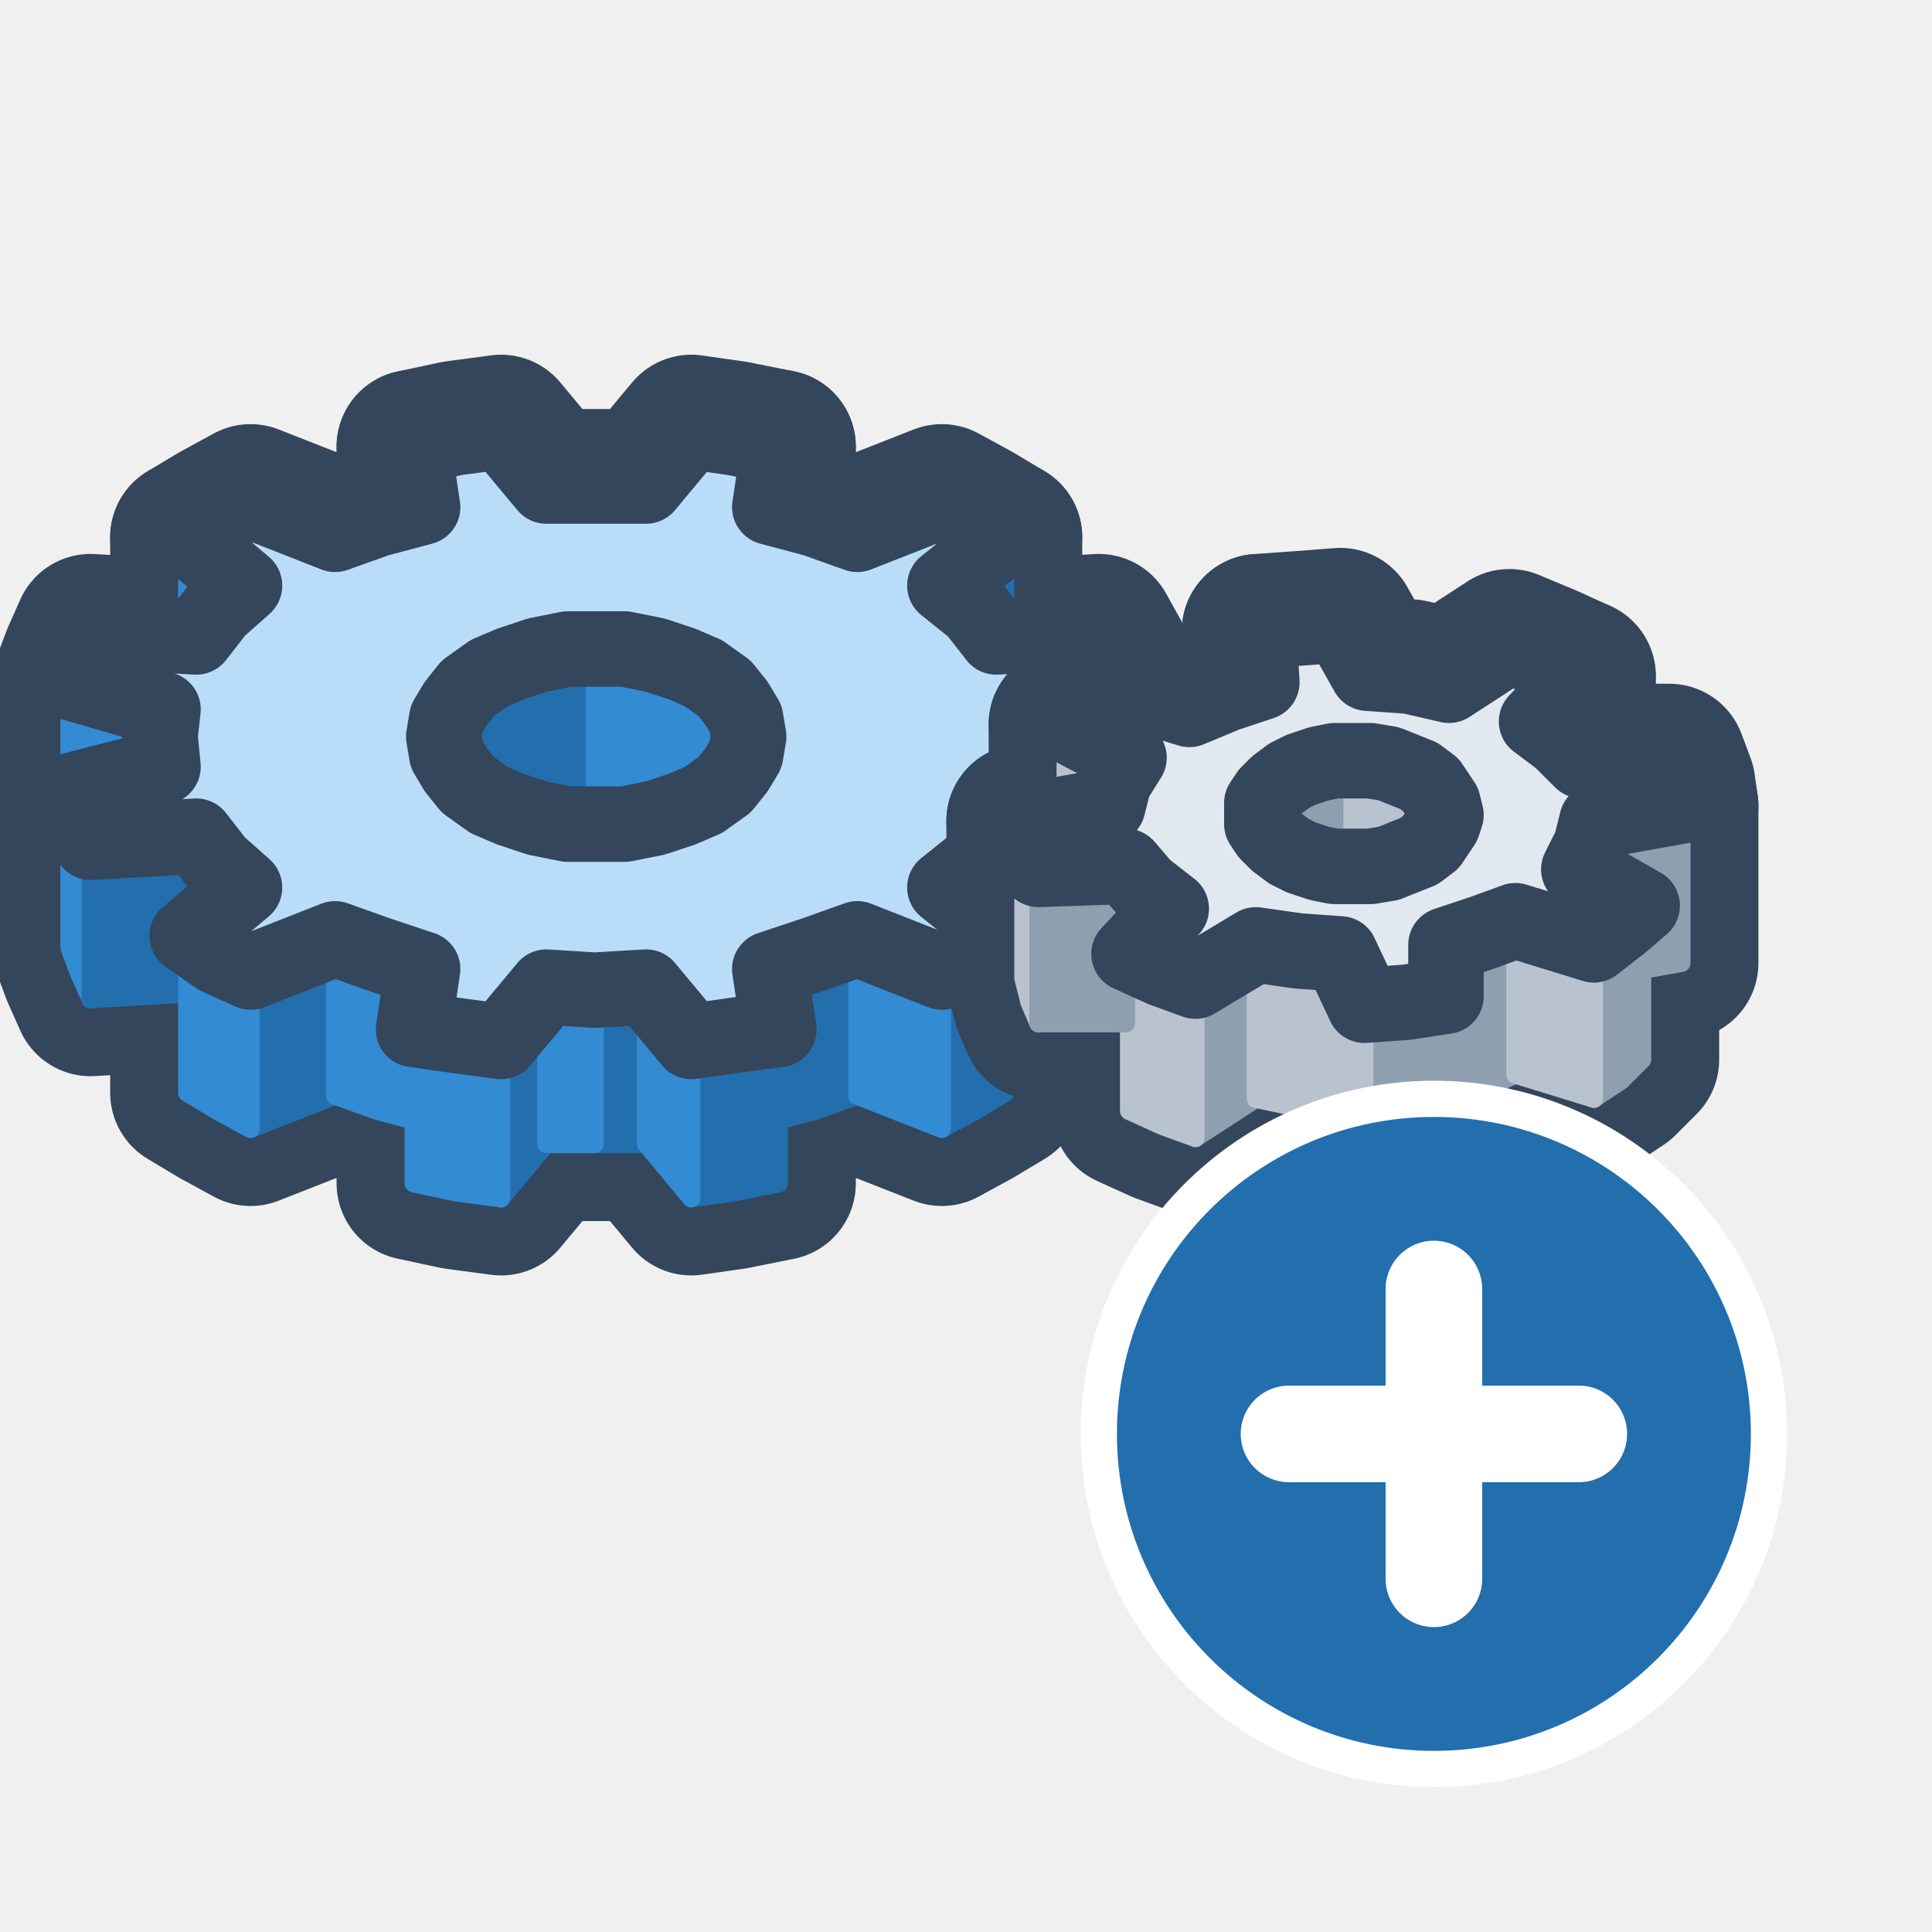
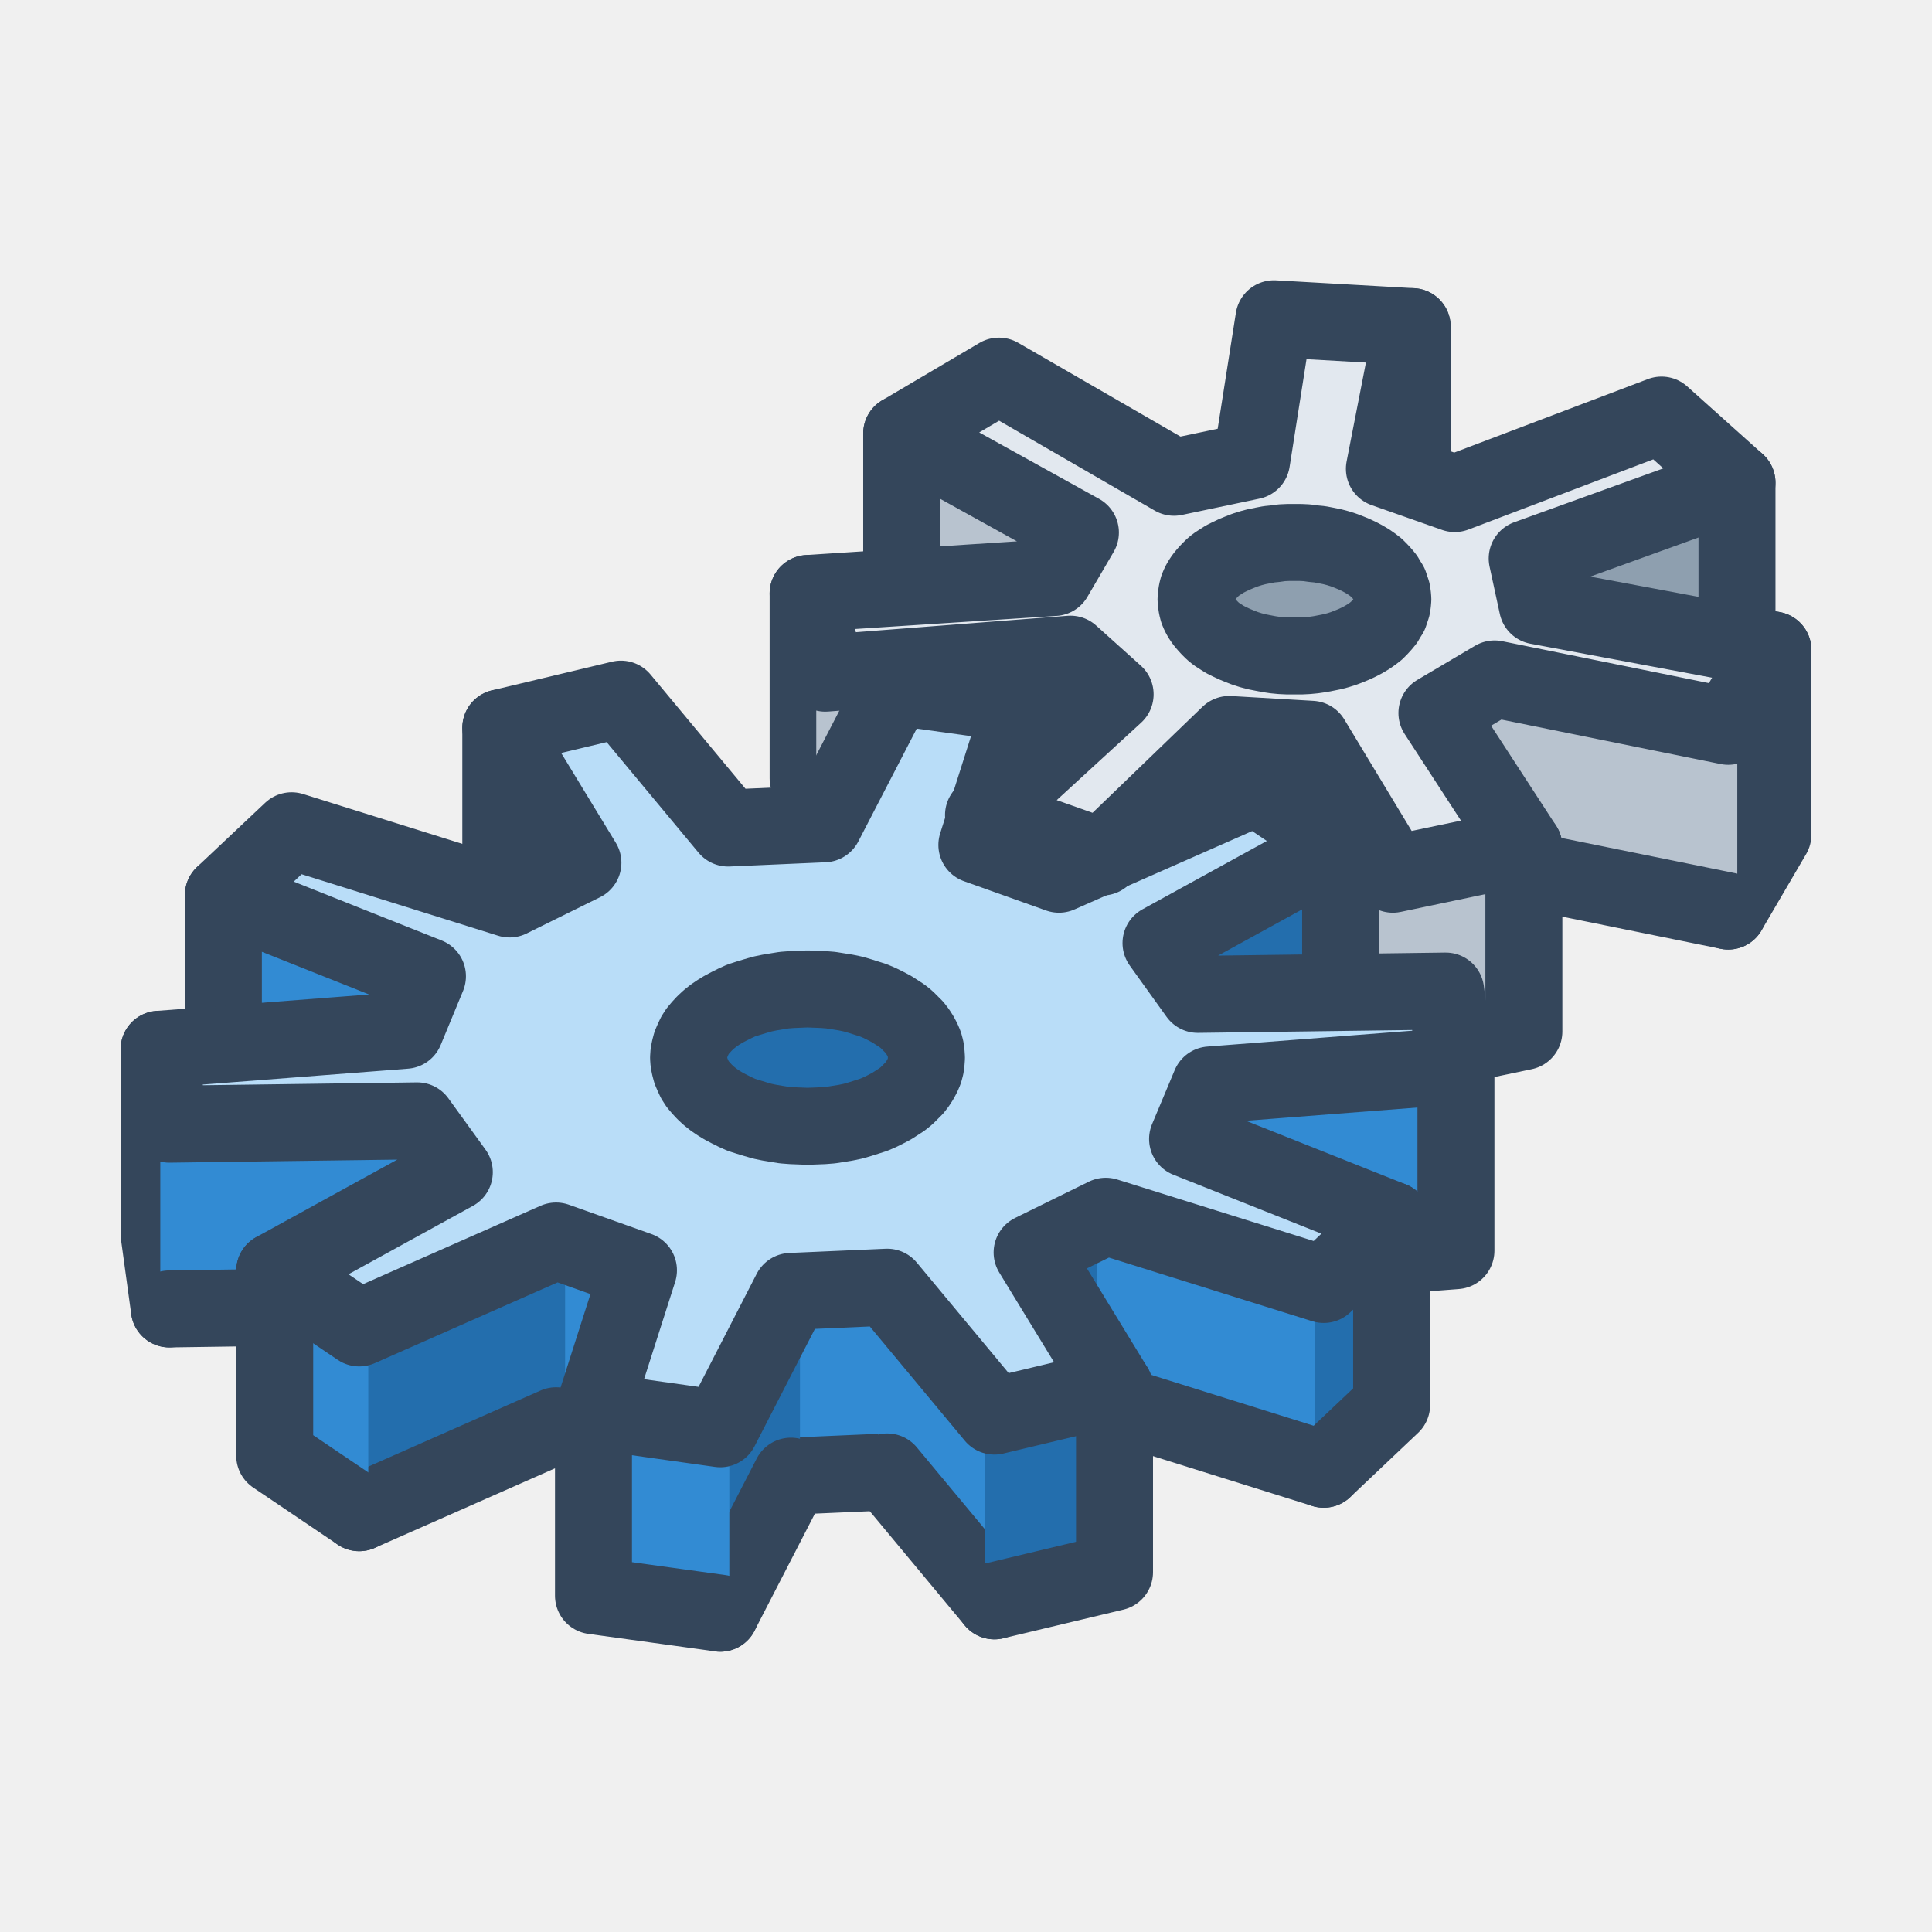
<svg xmlns="http://www.w3.org/2000/svg" viewBox="0 0 64 64">
-   <path d="M25.8 19.9L25.5 21.9L25.5 16.8L25.8 14.8ZM14 21.9L13.7 19.9L13.7 14.8L14 16.8ZM33.3 23L31.3 24.6L31.3 19.4L33.3 17.8ZM8.1 24.6L6.2 23L6.2 17.8L8.1 19.4ZM37.2 27.8L34.1 28.6L34.1 23.5L37.2 22.6ZM5.4 28.6L2.3 27.8L2.3 22.6L5.4 23.5ZM34.2 29.6L34.1 30.5L34.1 25.4L34.2 24.4ZM5.4 30.5L5.3 29.6L5.3 24.4L5.4 25.4ZM37.2 31.4L36.9 32.2L36.9 27.1L37.2 26.2ZM2.6 32.2L2.3 31.4L2.3 26.2L2.6 27.1ZM36.9 32.2L36.4 33.1L36.4 27.9L36.9 27.1ZM3 33.1L2.6 32.2L2.6 27.1L3 27.9ZM36.4 33.1L33 32.9L33 27.7L36.4 27.9ZM6.5 32.9L3 33.1L3 27.9L6.5 27.7ZM33 32.9L32.3 33.8L32.3 28.6L33 27.7ZM7.2 33.8L6.5 32.9L6.5 27.7L7.2 28.6ZM32.3 33.8L31.3 34.6L31.3 29.4L32.3 28.6ZM8.1 34.6L7.2 33.8L7.2 28.6L8.1 29.4ZM33.3 36.2L32.3 36.8L32.3 31.7L33.3 31ZM7.2 36.8L6.2 36.2L6.2 31L7.2 31.7ZM28.4 36.3L27 36.8L27 31.6L28.4 31.1ZM12.5 36.8L11.1 36.3L11.1 31.1L12.5 31.6ZM31.2 37.4L28.4 36.3L28.4 31.1L31.2 32.2ZM11.1 36.3L8.3 37.4L8.3 32.2L11.1 31.1ZM27 36.8L25.5 37.2L25.5 32.1L27 31.6ZM14 37.2L12.5 36.8L12.5 31.6L14 32.1ZM8.3 37.4L7.2 36.8L7.2 31.7L8.3 32.2ZM32.3 36.8L31.2 37.4L31.2 32.2L32.3 31.7ZM19.7 37.9L18.1 37.9L18.1 32.7L19.7 32.8ZM21.4 37.9L19.7 37.9L19.7 32.8L21.4 32.7ZM18.1 37.9L16.6 39.7L16.6 34.5L18.1 32.7ZM22.9 39.7L21.4 37.9L21.4 32.7L22.9 34.5ZM25.8 39.2L24.3 39.5L24.3 34.3L25.8 34.1ZM15.1 39.5L13.7 39.2L13.7 34.1L15.1 34.3ZM24.3 39.5L22.9 39.7L22.9 34.5L24.3 34.3ZM16.6 39.7L15.1 39.5L15.1 34.3L16.6 34.5Z" fill="#34465b" stroke="#34465b" stroke-width="5.1" stroke-linejoin="round" stroke-linecap="round" />
-   <path d="M32.3 28.6L31.3 29.4L33.3 31L32.3 31.7L31.2 32.2L28.4 31.1L27 31.6L25.5 32.1L25.8 34.1L24.3 34.3L22.9 34.5L21.4 32.7L19.7 32.8L18.1 32.7L16.6 34.5L15.1 34.3L13.7 34.1L14 32.1L12.5 31.6L11.1 31.1L8.3 32.2L7.2 31.7L6.2 31L8.1 29.4L7.2 28.6L6.5 27.7L3 27.9L2.6 27.1L2.3 26.2L5.4 25.4L5.3 24.4L5.4 23.5L2.3 22.6L2.6 21.8L3 20.9L6.5 21.1L7.2 20.2L8.1 19.4L6.2 17.8L7.2 17.2L8.3 16.6L11.1 17.7L12.5 17.2L14 16.8L13.7 14.8L15.1 14.5L16.6 14.3L18.1 16.1L19.7 16.1L21.4 16.1L22.9 14.3L24.3 14.5L25.8 14.8L25.5 16.8L27 17.2L28.4 17.7L31.2 16.6L32.3 17.2L33.3 17.8L31.3 19.4L32.3 20.2L33 21.1L36.4 20.9L36.9 21.8L37.2 22.6L34.1 23.5L34.2 24.4L34.1 25.4L37.2 26.2L36.9 27.1L36.4 27.9L33 27.7Z" fill="none" stroke="#34465b" stroke-width="5.1" stroke-linejoin="round" stroke-linecap="round" />
-   <path d="M25.8 19.9L25.5 21.9L25.5 16.8L25.8 14.8ZM33.3 23L31.3 24.6L31.3 19.4L33.3 17.8ZM19.7 26.7L18.8 26.7L18.8 21.5L19.7 21.5ZM18.8 26.7L17.8 26.9L17.8 21.7L18.8 21.5ZM17.8 26.9L16.9 27.2L16.9 22L17.8 21.7ZM16.9 27.2L16.2 27.5L16.2 22.3L16.9 22ZM16.2 27.5L15.5 28L15.5 22.8L16.2 22.3ZM37.2 27.8L34.1 28.6L34.1 23.5L37.2 22.6ZM15.5 28L15.1 28.5L15.1 23.3L15.5 22.8ZM15.1 28.5L14.8 29L14.8 23.8L15.1 23.3ZM14.8 29L14.7 29.6L14.7 24.4L14.8 23.8ZM33 32.9L32.3 33.8L32.3 28.6L33 27.7ZM32.3 33.8L31.3 34.6L31.3 29.4L32.3 28.6ZM28.4 36.3L27 36.8L27 31.6L28.4 31.1ZM11.1 36.3L8.3 37.4L8.3 32.2L11.1 31.1ZM27 36.8L25.5 37.2L25.5 32.1L27 31.6ZM21.4 37.9L19.7 37.9L19.7 32.8L21.4 32.7ZM18.1 37.9L16.6 39.7L16.6 34.5L18.1 32.7ZM24.3 39.5L22.9 39.7L22.9 34.5L24.3 34.3ZM34.2 29.6L34.1 30.5L34.1 25.4L34.2 24.4ZM37.2 31.4L36.9 32.2L36.9 27.1L37.2 26.2ZM36.9 32.2L36.4 33.1L36.4 27.9L36.9 27.1ZM32.3 36.8L31.2 37.4L31.2 32.2L32.3 31.7ZM25.8 39.2L24.3 39.5L24.3 34.3L25.8 34.1Z" fill="#236ead" stroke="#236ead" stroke-width="0.6" stroke-linejoin="round" stroke-linecap="round" />
-   <path d="M14 21.9L13.7 19.9L13.7 14.8L14 16.8ZM8.1 24.6L6.2 23L6.2 17.8L8.1 19.4ZM20.7 26.7L19.7 26.7L19.7 21.5L20.7 21.5ZM21.7 26.9L20.7 26.7L20.7 21.5L21.7 21.7ZM22.6 27.2L21.7 26.9L21.7 21.7L22.6 22ZM23.3 27.5L22.6 27.2L22.6 22L23.3 22.3ZM24 28L23.3 27.5L23.3 22.3L24 22.8ZM5.4 28.6L2.3 27.8L2.3 22.6L5.4 23.5ZM24.4 28.5L24 28L24 22.8L24.4 23.3ZM24.7 29L24.4 28.5L24.4 23.3L24.7 23.8ZM24.8 29.6L24.7 29L24.7 23.8L24.8 24.4ZM7.2 33.8L6.5 32.9L6.5 27.7L7.2 28.6ZM8.1 34.6L7.2 33.8L7.2 28.6L8.1 29.4ZM12.5 36.8L11.1 36.3L11.1 31.1L12.5 31.6ZM31.2 37.4L28.4 36.3L28.4 31.1L31.2 32.2ZM14 37.2L12.5 36.8L12.5 31.6L14 32.1ZM19.7 37.9L18.1 37.9L18.1 32.7L19.7 32.8ZM22.9 39.7L21.4 37.9L21.4 32.7L22.9 34.5ZM16.6 39.7L15.1 39.5L15.1 34.3L16.6 34.5ZM36.4 33.1L33 32.9L33 27.7L36.4 27.9ZM5.4 30.5L5.3 29.6L5.3 24.4L5.4 25.4ZM2.6 32.2L2.3 31.4L2.3 26.2L2.6 27.1ZM3 33.1L2.6 32.2L2.6 27.1L3 27.9ZM8.3 37.4L7.2 36.8L7.2 31.7L8.3 32.2ZM15.1 39.5L13.7 39.2L13.7 34.1L15.1 34.3Z" fill="#328bd3" stroke="#328bd3" stroke-width="0.6" stroke-linejoin="round" stroke-linecap="round" />
-   <path d="M33.3 36.2L32.3 36.8L32.3 31.7L33.3 31ZM6.5 32.9L3 33.1L3 27.9L6.5 27.7Z" fill="#236ead" stroke="#236ead" stroke-width="0.6" stroke-linejoin="round" stroke-linecap="round" />
-   <path d="M7.2 36.8L6.2 36.2L6.2 31L7.2 31.7Z" fill="#328bd3" stroke="#328bd3" stroke-width="0.6" stroke-linejoin="round" stroke-linecap="round" />
-   <path d="M32.3 28.6L31.3 29.4L33.3 31L32.3 31.7L31.2 32.2L28.4 31.1L27 31.6L25.5 32.1L25.8 34.1L24.3 34.3L22.9 34.5L21.4 32.7L19.7 32.8L18.1 32.7L16.6 34.5L15.1 34.3L13.7 34.1L14 32.1L12.5 31.6L11.1 31.1L8.3 32.2L7.2 31.7L6.2 31L8.1 29.4L7.2 28.6L6.5 27.7L3 27.9L2.6 27.1L2.3 26.2L5.4 25.4L5.3 24.4L5.4 23.5L2.3 22.6L2.6 21.8L3 20.9L6.5 21.1L7.2 20.2L8.1 19.4L6.2 17.8L7.2 17.2L8.3 16.6L11.1 17.7L12.5 17.2L14 16.8L13.7 14.8L15.1 14.5L16.6 14.3L18.1 16.1L19.7 16.1L21.4 16.1L22.9 14.3L24.3 14.5L25.8 14.8L25.5 16.8L27 17.2L28.4 17.7L31.2 16.6L32.3 17.2L33.3 17.8L31.3 19.4L32.3 20.2L33 21.1L36.4 20.9L36.9 21.8L37.2 22.6L34.1 23.5L34.2 24.4L34.1 25.4L37.2 26.2L36.9 27.1L36.4 27.9L33 27.7ZM24 26L24.4 25.5L24.7 25L24.8 24.4L24.7 23.8L24.4 23.3L24 22.8L23.3 22.3L22.6 22L21.7 21.7L20.7 21.5L19.7 21.5L18.8 21.5L17.8 21.7L16.9 22L16.2 22.3L15.5 22.8L15.1 23.3L14.8 23.8L14.7 24.4L14.8 25L15.1 25.5L15.5 26L16.2 26.5L16.9 26.8L17.8 27.1L18.8 27.3L19.7 27.3L20.7 27.3L21.7 27.1L22.6 26.8L23.3 26.5Z" fill="#b9ddf8" fill-rule="evenodd" />
-   <path d="M32.3 28.6L31.3 29.4L33.3 31L32.3 31.7L31.2 32.2L28.4 31.1L27 31.6L25.5 32.1L25.8 34.1L24.3 34.3L22.9 34.5L21.4 32.7L19.7 32.8L18.1 32.7L16.6 34.5L15.1 34.3L13.7 34.1L14 32.1L12.5 31.6L11.1 31.1L8.3 32.2L7.2 31.7L6.2 31L8.1 29.4L7.2 28.6L6.5 27.7L3 27.9L2.6 27.1L2.3 26.2L5.4 25.4L5.3 24.4L5.4 23.5L2.3 22.6L2.6 21.8L3 20.9L6.5 21.1L7.2 20.2L8.1 19.4L6.2 17.8L7.2 17.2L8.3 16.6L11.1 17.7L12.5 17.2L14 16.8L13.7 14.8L15.1 14.5L16.6 14.3L18.1 16.1L19.7 16.1L21.4 16.1L22.9 14.3L24.3 14.5L25.8 14.8L25.5 16.8L27 17.2L28.4 17.7L31.2 16.6L32.3 17.2L33.3 17.8L31.3 19.4L32.3 20.2L33 21.1L36.4 20.9L36.9 21.8L37.2 22.6L34.1 23.5L34.2 24.4L34.1 25.4L37.2 26.2L36.9 27.1L36.4 27.9L33 27.7ZM24 26L24.4 25.5L24.7 25L24.8 24.4L24.7 23.8L24.4 23.3L24 22.8L23.3 22.3L22.6 22L21.7 21.7L20.7 21.5L19.7 21.5L18.8 21.5L17.8 21.7L16.9 22L16.2 22.3L15.5 22.8L15.1 23.3L14.8 23.8L14.7 24.4L14.8 25L15.1 25.5L15.5 26L16.2 26.5L16.9 26.8L17.8 27.1L18.8 27.3L19.7 27.3L20.7 27.3L21.7 27.1L22.6 26.8L23.3 26.5Z" fill="none" stroke="#34465b" stroke-width="2.5" stroke-linejoin="round" stroke-linecap="round" fill-rule="evenodd" />
-   <path d="M41.8 27.8L41.7 26.1L41.7 20.9L41.8 22.6ZM52.3 27.5L50.9 29L50.9 23.9L52.3 22.4ZM37.4 30.3L35.3 29.1L35.3 24L37.4 25.1ZM55.7 31.9L52.9 32.4L52.9 27.2L55.7 26.7ZM34.1 33.2L33.9 32.4L33.9 27.2L34.1 28ZM52.9 32.4L52.7 33.2L52.7 28L52.9 27.2ZM34.4 33.9L34.1 33.2L34.1 28L34.4 28.8ZM52.7 33.2L52.3 34L52.3 28.8L52.7 28ZM37.3 33.9L34.4 33.9L34.4 28.8L37.3 28.7ZM37.9 34.6L37.3 33.9L37.3 28.7L37.9 29.4ZM38.8 35.3L37.9 34.6L37.9 29.4L38.8 30.1ZM54.4 35.1L53.7 35.8L53.7 30.6L54.4 30ZM50.2 35.6L49.1 36.1L49.1 30.9L50.2 30.5ZM52.8 36.4L50.2 35.6L50.2 30.5L52.8 31.3ZM53.7 35.8L52.8 36.4L52.8 31.3L53.7 30.6ZM49.1 36.1L47.9 36.5L47.9 31.3L49.1 30.9ZM43 36.7L41.6 36.4L41.6 31.3L43 31.5ZM44.4 36.8L43 36.7L43 31.5L44.4 31.6ZM38.5 37.3L37.4 36.8L37.4 31.6L38.5 32.1ZM41.6 36.4L39.6 37.7L39.6 32.5L41.6 31.3ZM39.6 37.7L38.5 37.3L38.5 32.1L39.6 32.5ZM45.2 38.4L44.4 36.8L44.4 31.6L45.2 33.3ZM47.9 38.2L46.6 38.4L46.6 33.2L47.9 33ZM46.6 38.4L45.2 38.4L45.2 33.3L46.6 33.2Z" fill="#34465b" stroke="#34465b" stroke-width="5.1" stroke-linejoin="round" stroke-linecap="round" />
-   <path d="M36.9 25.9L37.4 25.1L35.3 24L36 23.3L36.8 22.7L39.4 23.5L40.6 23L41.8 22.6L41.7 20.9L43.1 20.8L44.4 20.7L45.3 22.3L46.7 22.4L48 22.7L50 21.4L51.2 21.9L52.3 22.4L50.9 23.9L51.7 24.5L52.4 25.2L55.3 25.2L55.6 26L55.7 26.7L52.9 27.2L52.7 28L52.3 28.8L54.4 30L53.7 30.6L52.8 31.3L50.2 30.5L49.1 30.9L47.9 31.3L47.9 33L46.6 33.2L45.2 33.3L44.4 31.6L43 31.5L41.6 31.3L39.6 32.5L38.5 32.1L37.4 31.6L38.8 30.1L37.9 29.4L37.3 28.7L34.4 28.8L34.1 28L33.9 27.2L36.7 26.7Z" fill="none" stroke="#34465b" stroke-width="5.1" stroke-linejoin="round" stroke-linecap="round" />
-   <path d="M52.3 27.5L50.9 29L50.9 23.9L52.3 22.4ZM44.8 30.4L44.2 30.4L44.2 25.2L44.8 25.2ZM44.2 30.4L43.7 30.5L43.7 25.3L44.2 25.2ZM43.7 30.5L43.1 30.7L43.1 25.5L43.7 25.3ZM43.1 30.7L42.7 30.9L42.7 25.7L43.1 25.5ZM42.7 30.9L42.3 31.2L42.3 26L42.7 25.7ZM42.3 31.2L42 31.5L42 26.3L42.3 26ZM42 31.5L41.8 31.8L41.8 26.6L42 26.3ZM41.8 31.8L41.8 32.1L41.8 27L41.8 26.6ZM55.7 31.9L52.9 32.4L52.9 27.2L55.7 26.7ZM52.9 32.4L52.7 33.2L52.7 28L52.9 27.2ZM52.7 33.2L52.3 34L52.3 28.8L52.7 28ZM50.2 35.6L49.1 36.1L49.1 30.9L50.2 30.5ZM49.1 36.1L47.9 36.5L47.9 31.3L49.1 30.9ZM41.6 36.4L39.6 37.7L39.6 32.5L41.6 31.3ZM47.9 38.2L46.6 38.4L46.6 33.2L47.9 33ZM46.6 38.4L45.2 38.4L45.2 33.3L46.6 33.2ZM54.4 35.1L53.7 35.8L53.7 30.6L54.4 30ZM53.7 35.8L52.8 36.4L52.8 31.3L53.7 30.6Z" fill="#8e9faf" stroke="#8e9faf" stroke-width="0.6" stroke-linejoin="round" stroke-linecap="round" />
-   <path d="M41.8 27.8L41.7 26.1L41.7 20.9L41.8 22.6ZM37.4 30.3L35.3 29.1L35.3 24L37.4 25.1ZM45.4 30.4L44.8 30.4L44.8 25.2L45.4 25.2ZM46 30.5L45.4 30.4L45.4 25.2L46 25.3ZM46.5 30.7L46 30.5L46 25.3L46.5 25.5ZM47 30.9L46.5 30.7L46.5 25.5L47 25.7ZM47.4 31.2L47 30.9L47 25.7L47.4 26ZM47.6 31.5L47.4 31.2L47.4 26L47.6 26.3ZM47.8 31.8L47.6 31.5L47.6 26.3L47.8 26.6ZM47.9 32.1L47.8 31.8L47.8 26.6L47.9 27ZM34.1 33.2L33.9 32.4L33.9 27.2L34.1 28ZM34.4 33.9L34.1 33.2L34.1 28L34.4 28.8ZM37.9 34.6L37.3 33.9L37.3 28.7L37.9 29.4ZM38.8 35.3L37.9 34.6L37.9 29.4L38.8 30.1ZM44.4 36.8L43 36.7L43 31.5L44.4 31.6ZM45.2 38.4L44.4 36.8L44.4 31.6L45.2 33.3ZM43 36.7L41.6 36.4L41.6 31.3L43 31.5ZM52.8 36.4L50.2 35.6L50.2 30.5L52.8 31.3ZM38.5 37.3L37.4 36.8L37.4 31.6L38.5 32.1ZM39.6 37.7L38.5 37.3L38.5 32.1L39.6 32.5Z" fill="#b8c3cf" stroke="#b8c3cf" stroke-width="0.6" stroke-linejoin="round" stroke-linecap="round" />
-   <path d="M37.3 33.9L34.4 33.9L34.4 28.8L37.3 28.7Z" fill="#8e9faf" stroke="#8e9faf" stroke-width="0.6" stroke-linejoin="round" stroke-linecap="round" />
-   <path d="M36.9 25.9L37.4 25.1L35.3 24L36 23.3L36.8 22.7L39.4 23.5L40.6 23L41.8 22.6L41.7 20.9L43.1 20.8L44.4 20.7L45.3 22.3L46.7 22.4L48 22.7L50 21.4L51.2 21.9L52.3 22.4L50.9 23.9L51.7 24.5L52.4 25.2L55.3 25.2L55.6 26L55.7 26.7L52.9 27.2L52.7 28L52.3 28.8L54.4 30L53.7 30.6L52.8 31.3L50.2 30.5L49.1 30.9L47.9 31.3L47.9 33L46.6 33.2L45.2 33.3L44.4 31.6L43 31.5L41.6 31.3L39.6 32.5L38.5 32.1L37.4 31.6L38.8 30.1L37.9 29.4L37.3 28.7L34.4 28.8L34.1 28L33.9 27.2L36.7 26.7ZM47.4 27.9L47.6 27.6L47.8 27.3L47.9 27L47.8 26.6L47.6 26.3L47.4 26L47 25.7L46.5 25.5L46 25.3L45.4 25.2L44.8 25.2L44.2 25.2L43.7 25.3L43.1 25.5L42.7 25.7L42.3 26L42 26.3L41.8 26.6L41.8 27L41.8 27.3L42 27.6L42.3 27.9L42.7 28.2L43.1 28.4L43.7 28.6L44.2 28.7L44.8 28.7L45.4 28.7L46 28.6L46.5 28.4L47 28.2Z" fill="#e2e8ef" fill-rule="evenodd" />
-   <path d="M36.9 25.9L37.4 25.1L35.3 24L36 23.3L36.8 22.7L39.4 23.5L40.6 23L41.8 22.6L41.7 20.9L43.1 20.8L44.4 20.7L45.3 22.3L46.7 22.4L48 22.7L50 21.4L51.2 21.9L52.3 22.4L50.9 23.9L51.7 24.5L52.4 25.2L55.3 25.2L55.6 26L55.7 26.7L52.9 27.2L52.7 28L52.3 28.8L54.4 30L53.7 30.6L52.8 31.3L50.2 30.5L49.1 30.9L47.9 31.3L47.9 33L46.6 33.2L45.2 33.3L44.4 31.6L43 31.5L41.6 31.3L39.6 32.5L38.5 32.1L37.4 31.6L38.8 30.1L37.9 29.4L37.3 28.7L34.4 28.8L34.1 28L33.9 27.2L36.7 26.7ZM47.4 27.9L47.6 27.6L47.8 27.3L47.9 27L47.8 26.6L47.6 26.3L47.4 26L47 25.7L46.5 25.5L46 25.3L45.4 25.2L44.8 25.2L44.2 25.2L43.7 25.3L43.1 25.5L42.7 25.7L42.3 26L42 26.3L41.8 26.6L41.8 27L41.8 27.3L42 27.6L42.3 27.9L42.7 28.2L43.1 28.4L43.7 28.6L44.2 28.7L44.8 28.7L45.4 28.7L46 28.6L46.5 28.4L47 28.2Z" fill="none" stroke="#34465b" stroke-width="2.5" stroke-linejoin="round" stroke-linecap="round" fill-rule="evenodd" />
-   <defs>
-     <mask id="badge-plus-cut" maskUnits="userSpaceOnUse" x="0" y="0" width="64" height="64">
-       <path d="M0 0L64 0L64 64L0 64Z" fill="white" />
-       <path d="M47.5 42.7L47.5 52.3M42.7 47.5L52.3 47.5" fill="none" stroke="black" stroke-width="3.2" stroke-linejoin="round" stroke-linecap="round" />
-     </mask>
-   </defs>
-   <circle cx="47.5" cy="47.5" r="11.7" fill="#ffffff" />
-   <circle cx="47.5" cy="47.5" r="10.5" fill="#236ead" mask="url(#badge-plus-cut)" />
+   <path d="M46.78 16.94L45.86 21.65L45.86 15.53L46.78 10.82Z" fill="#8e9faf" stroke="#8e9faf" stroke-width="0.6" stroke-linejoin="round" stroke-linecap="round" />
+   <path d="M46.78 16.94L45.86 21.65M46.78 16.94L46.78 10.82M45.86 21.65L45.86 15.53" fill="none" stroke="#34465b" stroke-width="2.55" stroke-linejoin="round" stroke-linecap="round" />
+   <path d="M35.79 23.75L29.87 20.48L29.87 14.36L35.79 17.64Z" fill="#b8c3cf" stroke="#b8c3cf" stroke-width="0.6" stroke-linejoin="round" stroke-linecap="round" />
+   <path d="M35.79 23.75L29.87 20.48M35.79 23.75L35.79 17.64M29.87 20.48L29.87 14.36" fill="none" stroke="#34465b" stroke-width="2.55" stroke-linejoin="round" stroke-linecap="round" />
+   <path d="M57.54 22.1L50.59 24.62L50.59 18.5L57.54 15.99Z" fill="#8e9faf" stroke="#8e9faf" stroke-width="0.6" stroke-linejoin="round" stroke-linecap="round" />
+   <path d="M57.54 22.1L50.59 24.62M57.54 22.1L57.54 15.99M50.59 24.62L50.59 18.5" fill="none" stroke="#34465b" stroke-width="2.55" stroke-linejoin="round" stroke-linecap="round" />
+   <path d="M27.34 28.42L26.77 25.78L26.77 19.66L27.34 22.3Z" fill="#b8c3cf" stroke="#b8c3cf" stroke-width="0.6" stroke-linejoin="round" stroke-linecap="round" />
+   <path d="M27.34 28.42L26.77 25.78M26.77 25.78L26.77 19.66" fill="none" stroke="#34465b" stroke-width="2.55" stroke-linejoin="round" stroke-linecap="round" />
+   <path d="M35.46 27.79L27.34 28.42L27.34 22.3L35.46 21.67Z" fill="#b8c3cf" stroke="#b8c3cf" stroke-width="0.6" stroke-linejoin="round" stroke-linecap="round" />
+   <path d="M35.46 27.79L27.34 28.42" fill="none" stroke="#34465b" stroke-width="2.55" stroke-linejoin="round" stroke-linecap="round" />
+   <path d="M36.94 29.11L35.46 27.79L35.46 21.67L36.94 23Z" fill="#b8c3cf" stroke="#b8c3cf" stroke-width="0.6" stroke-linejoin="round" stroke-linecap="round" />
+   <path d="M36.94 29.11L35.46 27.79M36.94 29.11L36.94 23" fill="none" stroke="#34465b" stroke-width="2.55" stroke-linejoin="round" stroke-linecap="round" />
+   <path d="M58.73 27.65L57.25 30.18L57.25 24.06L58.73 21.53Z" fill="#8e9faf" stroke="#8e9faf" stroke-width="0.6" stroke-linejoin="round" stroke-linecap="round" />
+   <path d="M58.73 27.65L57.25 30.18M58.73 27.65L58.73 21.53" fill="none" stroke="#34465b" stroke-width="2.55" stroke-linejoin="round" stroke-linecap="round" />
+   <path d="M49.51 28.61L47.6 29.74L47.6 23.62L49.51 22.49Z" fill="#8e9faf" stroke="#8e9faf" stroke-width="0.6" stroke-linejoin="round" stroke-linecap="round" />
+   <path d="M49.51 28.61L47.6 29.74M47.6 29.74L47.6 23.62" fill="none" stroke="#34465b" stroke-width="2.55" stroke-linejoin="round" stroke-linecap="round" />
+   <path d="M57.25 30.18L49.51 28.61L49.51 22.49L57.25 24.06Z" fill="#b8c3cf" stroke="#b8c3cf" stroke-width="0.6" stroke-linejoin="round" stroke-linecap="round" />
+   <path d="M57.25 30.18L49.51 28.61" fill="none" stroke="#34465b" stroke-width="2.55" stroke-linejoin="round" stroke-linecap="round" />
+   <path d="M43.44 30.61L40.72 30.45L40.72 24.33L43.44 24.49Z" fill="#b8c3cf" stroke="#b8c3cf" stroke-width="0.6" stroke-linejoin="round" stroke-linecap="round" />
+   <path d="M43.44 30.61L40.72 30.45" fill="none" stroke="#34465b" stroke-width="2.55" stroke-linejoin="round" stroke-linecap="round" />
+   <path d="M33.84 29.45L32.36 34.11L32.36 27.99L33.84 23.33Z" fill="#236ead" stroke="#236ead" stroke-width="0.6" stroke-linejoin="round" stroke-linecap="round" />
+   <path d="M33.84 29.45L32.36 34.11M33.84 29.45L33.84 23.33M32.36 34.11L32.36 27.99" fill="none" stroke="#34465b" stroke-width="2.55" stroke-linejoin="round" stroke-linecap="round" />
+   <path d="M19.31 34.7L16.59 30.23L16.59 24.11L19.31 28.58Z" fill="#328bd3" stroke="#328bd3" stroke-width="0.6" stroke-linejoin="round" stroke-linecap="round" />
+   <path d="M19.31 34.7L16.59 30.23M19.31 34.7L19.31 28.58M16.59 30.23L16.59 24.11" fill="none" stroke="#34465b" stroke-width="2.55" stroke-linejoin="round" stroke-linecap="round" />
+   <path d="M40.72 30.45L36.51 34.51L36.51 28.39L40.72 24.33Z" fill="#8e9faf" stroke="#8e9faf" stroke-width="0.6" stroke-linejoin="round" stroke-linecap="round" />
+   <path d="M40.72 30.45L36.51 34.51" fill="none" stroke="#34465b" stroke-width="2.55" stroke-linejoin="round" stroke-linecap="round" />
+   <path d="M46.14 35.08L43.44 30.61L43.44 24.49L46.14 28.96Z" fill="#b8c3cf" stroke="#b8c3cf" stroke-width="0.6" stroke-linejoin="round" stroke-linecap="round" />
+   <path d="M46.14 35.08L43.44 30.61" fill="none" stroke="#34465b" stroke-width="2.55" stroke-linejoin="round" stroke-linecap="round" />
+   <path d="M36.51 34.51L32.58 33.12L32.58 27L36.51 28.39Z" fill="#b8c3cf" stroke="#b8c3cf" stroke-width="0.6" stroke-linejoin="round" stroke-linecap="round" />
+   <path d="M36.51 34.51L32.58 33.12M32.58 33.12L32.58 27" fill="none" stroke="#34465b" stroke-width="2.55" stroke-linejoin="round" stroke-linecap="round" />
+   <path d="M50.48 34.17L46.14 35.08L46.14 28.96L50.48 28.05Z" fill="#b8c3cf" stroke="#b8c3cf" stroke-width="0.6" stroke-linejoin="round" stroke-linecap="round" />
+   <path d="M50.48 34.17L46.14 35.08M50.48 34.17L50.48 28.05" fill="none" stroke="#34465b" stroke-width="2.55" stroke-linejoin="round" stroke-linecap="round" />
+   <path d="M44.41 34.09L38.46 37.36L38.46 31.24L44.41 27.97Z" fill="#236ead" stroke="#236ead" stroke-width="0.6" stroke-linejoin="round" stroke-linecap="round" />
+   <path d="M44.41 34.09L38.46 37.36M44.41 34.09L44.41 27.97M38.46 37.36L38.46 31.24" fill="none" stroke="#34465b" stroke-width="2.55" stroke-linejoin="round" stroke-linecap="round" />
+   <path d="M14.16 38.46L7.4 35.76L7.4 29.65L14.16 32.34Z" fill="#328bd3" stroke="#328bd3" stroke-width="0.6" stroke-linejoin="round" stroke-linecap="round" />
+   <path d="M14.16 38.46L7.4 35.76M14.16 38.46L14.16 32.34M7.4 35.76L7.4 29.65" fill="none" stroke="#34465b" stroke-width="2.55" stroke-linejoin="round" stroke-linecap="round" />
+   <path d="M48.23 41.43L40.09 42.05L40.09 35.94L48.23 35.31Z" fill="#328bd3" stroke="#328bd3" stroke-width="0.6" stroke-linejoin="round" stroke-linecap="round" />
+   <path d="M48.23 41.43L40.09 42.05M48.23 41.43L48.23 35.31" fill="none" stroke="#34465b" stroke-width="2.55" stroke-linejoin="round" stroke-linecap="round" />
+   <path d="M5.61 43.36L5.27 40.88L5.27 34.76L5.61 37.24Z" fill="#328bd3" stroke="#328bd3" stroke-width="0.6" stroke-linejoin="round" stroke-linecap="round" />
+   <path d="M5.61 43.36L5.27 40.88M5.27 40.88L5.27 34.76" fill="none" stroke="#34465b" stroke-width="2.55" stroke-linejoin="round" stroke-linecap="round" />
+   <path d="M40.09 42.05L39.34 43.85L39.34 37.73L40.09 35.94Z" fill="#236ead" stroke="#236ead" stroke-width="0.6" stroke-linejoin="round" stroke-linecap="round" />
+   <path d="M40.09 42.05L39.34 43.85M39.34 43.85L39.34 37.73" fill="none" stroke="#34465b" stroke-width="2.55" stroke-linejoin="round" stroke-linecap="round" />
+   <path d="M13.82 43.24L5.61 43.36L5.61 37.24L13.82 37.13Z" fill="#328bd3" stroke="#328bd3" stroke-width="0.6" stroke-linejoin="round" stroke-linecap="round" />
+   <path d="M13.82 43.24L5.61 43.36" fill="none" stroke="#34465b" stroke-width="2.55" stroke-linejoin="round" stroke-linecap="round" />
+   <path d="M15.05 44.95L13.82 43.24L13.82 37.13L15.05 38.83Z" fill="#328bd3" stroke="#328bd3" stroke-width="0.6" stroke-linejoin="round" stroke-linecap="round" />
+   <path d="M15.05 44.95L13.82 43.24M15.05 44.95L15.05 38.83" fill="none" stroke="#34465b" stroke-width="2.55" stroke-linejoin="round" stroke-linecap="round" />
+   <path d="M36.63 46.41L34.19 47.61L34.19 41.49L36.63 40.29Z" fill="#236ead" stroke="#236ead" stroke-width="0.6" stroke-linejoin="round" stroke-linecap="round" />
+   <path d="M36.63 46.41L34.19 47.61M34.19 47.61L34.19 41.49" fill="none" stroke="#34465b" stroke-width="2.55" stroke-linejoin="round" stroke-linecap="round" />
+   <path d="M43.85 48.67L36.63 46.41L36.63 40.29L43.85 42.55Z" fill="#328bd3" stroke="#328bd3" stroke-width="0.6" stroke-linejoin="round" stroke-linecap="round" />
+   <path d="M43.85 48.67L36.63 46.41" fill="none" stroke="#34465b" stroke-width="2.55" stroke-linejoin="round" stroke-linecap="round" />
+   <path d="M46.1 46.54L43.85 48.67L43.85 42.55L46.1 40.42Z" fill="#236ead" stroke="#236ead" stroke-width="0.6" stroke-linejoin="round" stroke-linecap="round" />
+   <path d="M46.1 46.54L43.85 48.67M46.1 46.54L46.1 40.42" fill="none" stroke="#34465b" stroke-width="2.55" stroke-linejoin="round" stroke-linecap="round" />
+   <path d="M21.15 48.2L18.42 47.23L18.42 41.11L21.15 42.08Z" fill="#328bd3" stroke="#328bd3" stroke-width="0.6" stroke-linejoin="round" stroke-linecap="round" />
+   <path d="M21.15 48.2L18.42 47.23M21.15 48.2L21.15 42.08" fill="none" stroke="#34465b" stroke-width="2.55" stroke-linejoin="round" stroke-linecap="round" />
+   <path d="M18.42 47.23L11.9 50.11L11.9 43.99L18.42 41.11Z" fill="#236ead" stroke="#236ead" stroke-width="0.6" stroke-linejoin="round" stroke-linecap="round" />
+   <path d="M18.42 47.23L11.9 50.11" fill="none" stroke="#34465b" stroke-width="2.55" stroke-linejoin="round" stroke-linecap="round" />
+   <path d="M29.39 48.76L26.2 48.9L26.2 42.78L29.39 42.64Z" fill="#328bd3" stroke="#328bd3" stroke-width="0.6" stroke-linejoin="round" stroke-linecap="round" />
+   <path d="M29.39 48.76L26.2 48.9" fill="none" stroke="#34465b" stroke-width="2.55" stroke-linejoin="round" stroke-linecap="round" />
+   <path d="M11.9 50.11L9.1 48.22L9.1 42.1L11.9 43.99Z" fill="#328bd3" stroke="#328bd3" stroke-width="0.6" stroke-linejoin="round" stroke-linecap="round" />
+   <path d="M11.9 50.11L9.1 48.22M9.1 48.22L9.1 42.1" fill="none" stroke="#34465b" stroke-width="2.55" stroke-linejoin="round" stroke-linecap="round" />
+   <path d="M32.94 53.03L29.39 48.76L29.39 42.64L32.94 46.91Z" fill="#328bd3" stroke="#328bd3" stroke-width="0.6" stroke-linejoin="round" stroke-linecap="round" />
+   <path d="M32.94 53.03L29.39 48.76" fill="none" stroke="#34465b" stroke-width="2.55" stroke-linejoin="round" stroke-linecap="round" />
+   <path d="M26.2 48.9L23.86 53.44L23.86 47.33L26.2 42.78Z" fill="#236ead" stroke="#236ead" stroke-width="0.6" stroke-linejoin="round" stroke-linecap="round" />
+   <path d="M26.2 48.9L23.86 53.44" fill="none" stroke="#34465b" stroke-width="2.55" stroke-linejoin="round" stroke-linecap="round" />
+   <path d="M36.92 52.08L32.94 53.03L32.94 46.91L36.92 45.96Z" fill="#236ead" stroke="#236ead" stroke-width="0.6" stroke-linejoin="round" stroke-linecap="round" />
+   <path d="M36.92 52.08L32.94 53.03M36.92 52.08L36.92 45.96" fill="none" stroke="#34465b" stroke-width="2.55" stroke-linejoin="round" stroke-linecap="round" />
+   <path d="M23.86 53.44L19.66 52.86L19.66 46.74L23.86 47.33Z" fill="#328bd3" stroke="#328bd3" stroke-width="0.6" stroke-linejoin="round" stroke-linecap="round" />
+   <path d="M23.86 53.44L19.66 52.86M19.66 52.86L19.66 46.74" fill="none" stroke="#34465b" stroke-width="2.55" stroke-linejoin="round" stroke-linecap="round" />
+   <path d="M35.08 28.96L41.61 26.08L44.41 27.97L38.46 31.24L39.68 32.94L47.89 32.83L48.23 35.31L40.09 35.94L39.34 37.73L46.1 40.42L43.85 42.55L36.63 40.29L34.19 41.49L36.92 45.96L32.94 46.91L29.39 42.64L26.2 42.78L23.86 47.33L19.66 46.74L21.15 42.08L18.42 41.11L11.9 43.99L9.1 42.1L15.05 38.83L13.82 37.13L5.61 37.24L5.27 34.76L13.42 34.13L14.16 32.34L7.4 29.65L9.66 27.52L16.88 29.78L19.31 28.58L16.59 24.11L20.57 23.16L24.12 27.43L27.3 27.29L29.65 22.75L33.84 23.33L32.36 27.99Z" fill="#b9ddf8" />
+   <path d="M35.08 28.96L41.61 26.08L44.41 27.97L38.46 31.24L39.68 32.94L47.89 32.83L48.23 35.31L40.09 35.94L39.34 37.73L46.1 40.42L43.85 42.55L36.63 40.29L34.19 41.49L36.92 45.96L32.94 46.91L29.39 42.64L26.2 42.78L23.86 47.33L19.66 46.74L21.15 42.08L18.42 41.11L11.9 43.99L9.1 42.1L15.05 38.83L13.82 37.13L5.61 37.24L5.27 34.76L13.42 34.13L14.16 32.34L7.4 29.65L9.66 27.52L16.88 29.78L19.31 28.58L16.59 24.11L20.57 23.16L24.12 27.43L27.3 27.29L29.65 22.75L33.84 23.33L32.36 27.99Z" fill="none" stroke="#34465b" stroke-width="2.55" stroke-linejoin="round" stroke-linecap="round" />
+   <path d="M40.72 24.33L36.51 28.39L32.58 27L36.94 23L35.46 21.67L27.34 22.3L26.77 19.66L34.92 19.13L35.79 17.64L29.87 14.36L33.09 12.46L38.89 15.81L41.46 15.27L42.2 10.56L46.78 10.82L45.86 15.53L48.19 16.35L55.04 13.75L57.54 15.99L50.59 18.5L50.93 20.07L58.73 21.53L57.25 24.06L49.51 22.49L47.6 23.62L50.48 28.05L46.14 28.96L43.44 24.49Z" fill="#e2e8ef" />
+   <path d="M40.72 24.33L36.51 28.39L32.58 27L36.94 23L35.46 21.67L27.34 22.3L26.77 19.66L34.92 19.13L35.79 17.64L29.87 14.36L33.09 12.46L38.89 15.81L41.46 15.27L42.2 10.56L46.78 10.82L45.86 15.53L48.19 16.35L55.04 13.75L57.54 15.99L50.59 18.5L50.93 20.07L58.73 21.53L57.25 24.06L49.51 22.49L47.6 23.62L50.48 28.05L46.14 28.96L43.44 24.49Z" fill="none" stroke="#34465b" stroke-width="2.55" stroke-linejoin="round" stroke-linecap="round" />
+   <path d="M29.54 36.64L29.35 36.74L29.15 36.84L28.94 36.93L28.72 37L28.5 37.07L28.26 37.14L28.02 37.19L27.77 37.23L27.52 37.27L27.27 37.29L27.01 37.3L26.75 37.31L26.5 37.3L26.24 37.29L25.98 37.27L25.73 37.23L25.49 37.19L25.25 37.14L25.01 37.07L24.78 37L24.56 36.93L24.36 36.84L24.16 36.74L23.97 36.64L23.79 36.53L23.63 36.42L23.48 36.3L23.34 36.17L23.22 36.04L23.11 35.91L23.02 35.77L22.95 35.62L22.89 35.48L22.85 35.33L22.82 35.18L22.81 35.04L22.82 34.89L22.85 34.74L22.89 34.59L22.95 34.45L23.02 34.3L23.11 34.16L23.22 34.03L23.34 33.9L23.48 33.77L23.63 33.65L23.79 33.54L23.97 33.43L24.16 33.33L24.36 33.23L24.56 33.14L24.78 33.07L25.01 33L25.25 32.93L25.49 32.88L25.73 32.84L25.98 32.8L26.24 32.78L26.5 32.77L26.75 32.76L27.01 32.77L27.27 32.78L27.52 32.8L27.77 32.84L28.02 32.88L28.26 32.93L28.5 33L28.72 33.07L28.94 33.14L29.15 33.23L29.35 33.33L29.54 33.43L29.71 33.54L29.88 33.65L30.03 33.77L30.16 33.9L30.29 34.03L30.39 34.16L30.48 34.3L30.56 34.45L30.62 34.59L30.66 34.74L30.68 34.89L30.69 35.04L30.68 35.18L30.66 35.33L30.62 35.48L30.56 35.62L30.48 35.77L30.39 35.91L30.29 36.04L30.16 36.17L30.03 36.3L29.88 36.42L29.71 36.53Z" fill="#236ead" />
+   <path d="M29.54 36.64L29.35 36.74L29.15 36.84L28.94 36.93L28.72 37L28.5 37.07L28.26 37.14L28.02 37.19L27.77 37.23L27.52 37.27L27.27 37.29L27.01 37.3L26.75 37.31L26.5 37.3L26.24 37.29L25.98 37.27L25.73 37.23L25.49 37.19L25.25 37.14L25.01 37.07L24.78 37L24.56 36.93L24.36 36.84L24.16 36.74L23.97 36.64L23.79 36.53L23.63 36.42L23.48 36.3L23.34 36.17L23.22 36.04L23.11 35.91L23.02 35.77L22.95 35.62L22.89 35.48L22.85 35.33L22.82 35.18L22.81 35.04L22.82 34.89L22.85 34.74L22.89 34.59L22.95 34.45L23.02 34.3L23.11 34.16L23.22 34.03L23.34 33.9L23.48 33.77L23.63 33.65L23.79 33.54L23.97 33.43L24.16 33.33L24.36 33.23L24.56 33.14L24.78 33.07L25.01 33L25.25 32.93L25.49 32.88L25.73 32.84L25.98 32.8L26.24 32.78L26.5 32.77L26.75 32.76L27.01 32.77L27.27 32.78L27.52 32.8L27.77 32.84L28.02 32.88L28.26 32.93L28.5 33L28.72 33.07L28.94 33.14L29.15 33.23L29.35 33.33L29.54 33.43L29.71 33.54L29.88 33.65L30.03 33.77L30.16 33.9L30.29 34.03L30.39 34.16L30.48 34.3L30.56 34.45L30.62 34.59L30.66 34.74L30.68 34.89L30.69 35.04L30.68 35.18L30.66 35.33L30.62 35.48L30.56 35.62L30.48 35.77L30.39 35.91L30.29 36.04L30.16 36.17L30.03 36.3L29.88 36.42L29.71 36.53Z" fill="none" stroke="#34465b" stroke-width="2.55" stroke-linejoin="round" stroke-linecap="round" />
+   <path d="M45.18 21.18L45.03 21.26L44.86 21.34L44.69 21.41L44.51 21.48L44.32 21.54L44.13 21.59L43.93 21.63L43.72 21.67L43.51 21.7L43.3 21.72L43.09 21.73L42.88 21.73L42.67 21.73L42.45 21.72L42.24 21.7L42.04 21.67L41.83 21.63L41.63 21.59L41.44 21.54L41.25 21.48L41.07 21.41L40.9 21.34L40.73 21.26L40.57 21.18L40.43 21.09L40.29 21L40.17 20.9L40.06 20.79L39.96 20.68L39.87 20.57L39.79 20.45L39.73 20.34L39.68 20.22L39.65 20.1L39.63 19.97L39.62 19.85L39.63 19.73L39.65 19.6L39.68 19.48L39.73 19.36L39.79 19.25L39.87 19.13L39.96 19.02L40.06 18.91L40.17 18.8L40.29 18.7L40.43 18.61L40.57 18.52L40.73 18.44L40.9 18.36L41.07 18.29L41.25 18.22L41.44 18.16L41.63 18.11L41.83 18.07L42.04 18.03L42.24 18.01L42.45 17.98L42.67 17.97L42.88 17.97L43.09 17.97L43.3 17.98L43.51 18.01L43.72 18.03L43.93 18.07L44.13 18.11L44.32 18.16L44.51 18.22L44.69 18.29L44.86 18.36L45.03 18.44L45.18 18.52L45.33 18.61L45.46 18.7L45.59 18.8L45.7 18.91L45.8 19.02L45.89 19.13L45.96 19.25L46.03 19.36L46.07 19.48L46.11 19.6L46.13 19.73L46.14 19.85L46.13 19.97L46.11 20.1L46.07 20.22L46.03 20.34L45.96 20.45L45.89 20.57L45.8 20.68L45.7 20.79L45.59 20.9L45.46 21L45.33 21.09Z" fill="#8e9faf" />
+   <path d="M45.18 21.18L45.03 21.26L44.86 21.34L44.69 21.41L44.51 21.48L44.32 21.54L44.13 21.59L43.93 21.63L43.72 21.67L43.51 21.7L43.3 21.72L43.09 21.73L42.88 21.73L42.67 21.73L42.45 21.72L42.24 21.7L42.04 21.67L41.83 21.63L41.63 21.59L41.44 21.54L41.25 21.48L41.07 21.41L40.9 21.34L40.73 21.26L40.57 21.18L40.43 21.09L40.29 21L40.17 20.9L40.06 20.79L39.96 20.68L39.87 20.57L39.79 20.45L39.73 20.34L39.68 20.22L39.65 20.1L39.63 19.97L39.62 19.85L39.63 19.73L39.65 19.6L39.68 19.48L39.73 19.36L39.79 19.25L39.87 19.13L39.96 19.02L40.06 18.91L40.17 18.8L40.29 18.7L40.43 18.61L40.57 18.52L40.73 18.44L40.9 18.36L41.07 18.29L41.25 18.22L41.44 18.16L41.63 18.11L41.83 18.07L42.04 18.03L42.24 18.01L42.45 17.98L42.67 17.97L42.88 17.97L43.09 17.97L43.3 17.98L43.51 18.01L43.72 18.03L43.93 18.07L44.13 18.11L44.32 18.16L44.51 18.22L44.69 18.29L44.86 18.36L45.03 18.44L45.18 18.52L45.33 18.61L45.46 18.7L45.59 18.8L45.7 18.91L45.8 19.02L45.89 19.13L45.96 19.25L46.03 19.36L46.07 19.48L46.11 19.6L46.13 19.73L46.14 19.85L46.13 19.97L46.11 20.1L46.07 20.22L46.03 20.34L45.96 20.45L45.89 20.57L45.8 20.68L45.7 20.79L45.59 20.9L45.46 21L45.33 21.09Z" fill="none" stroke="#34465b" stroke-width="2.55" stroke-linejoin="round" stroke-linecap="round" />
</svg>
